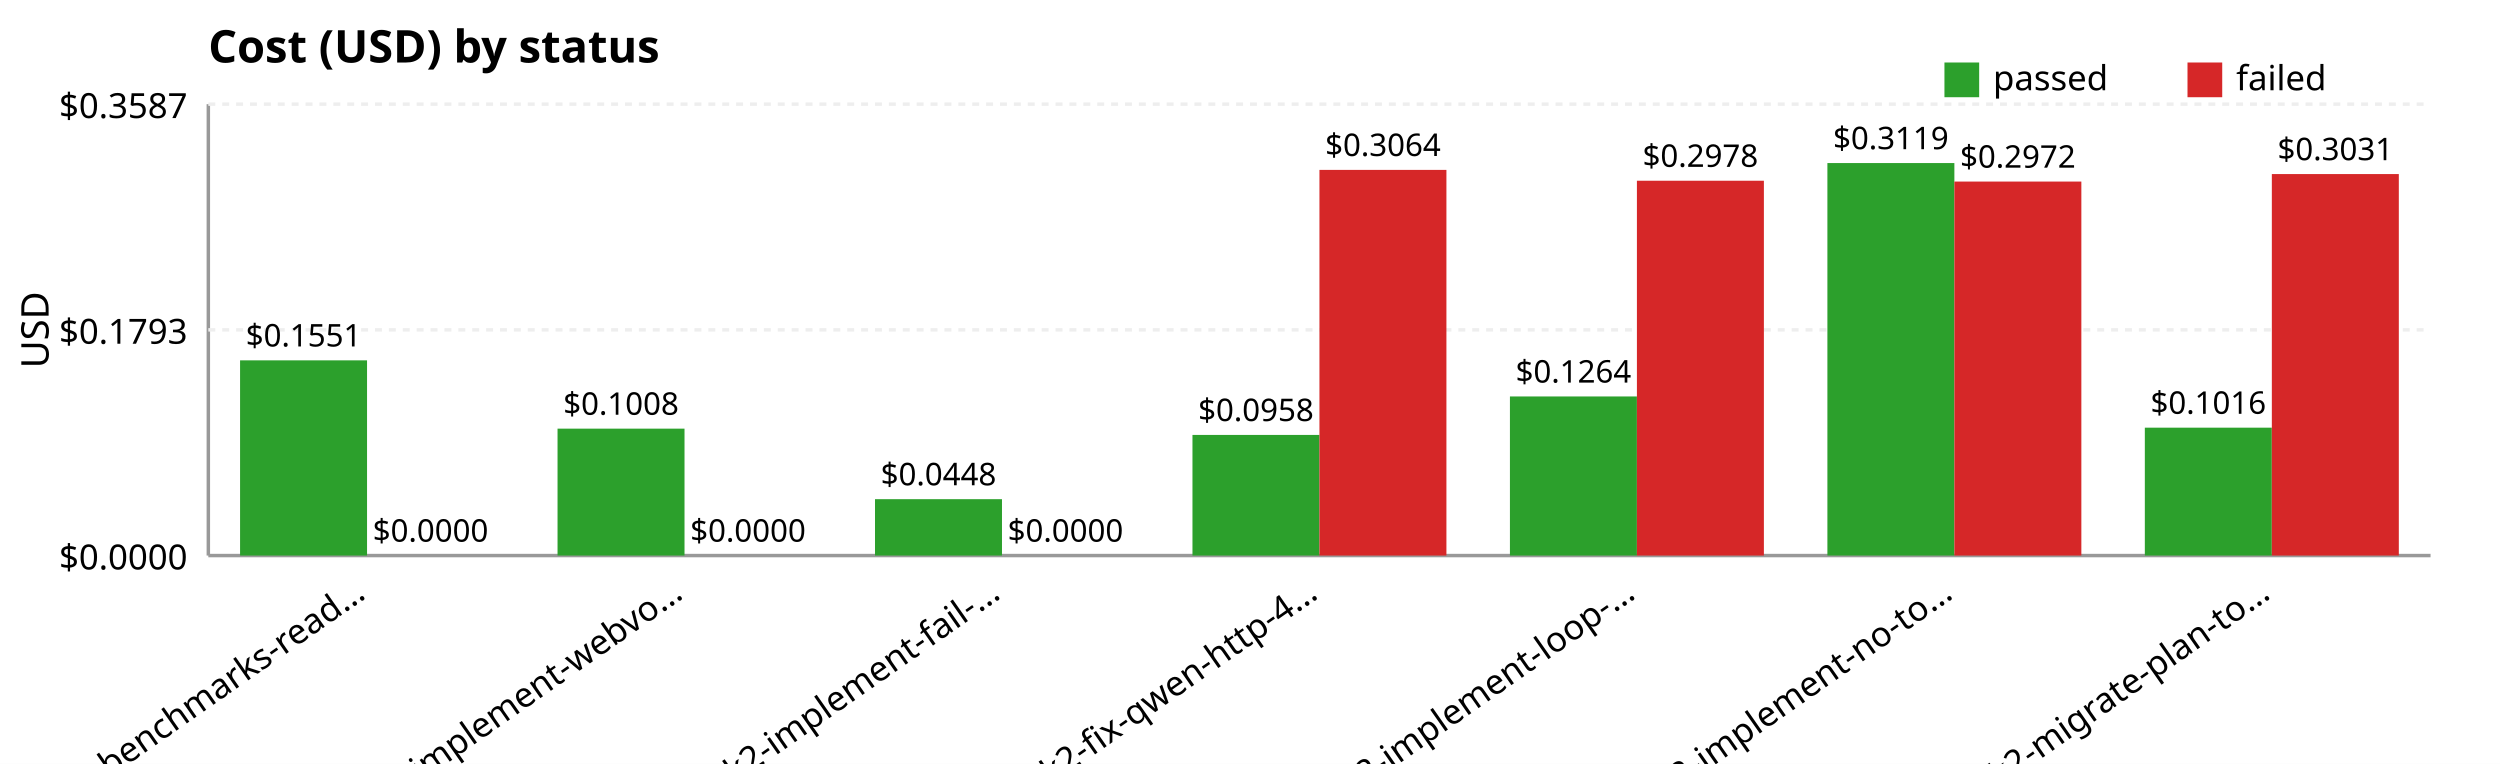
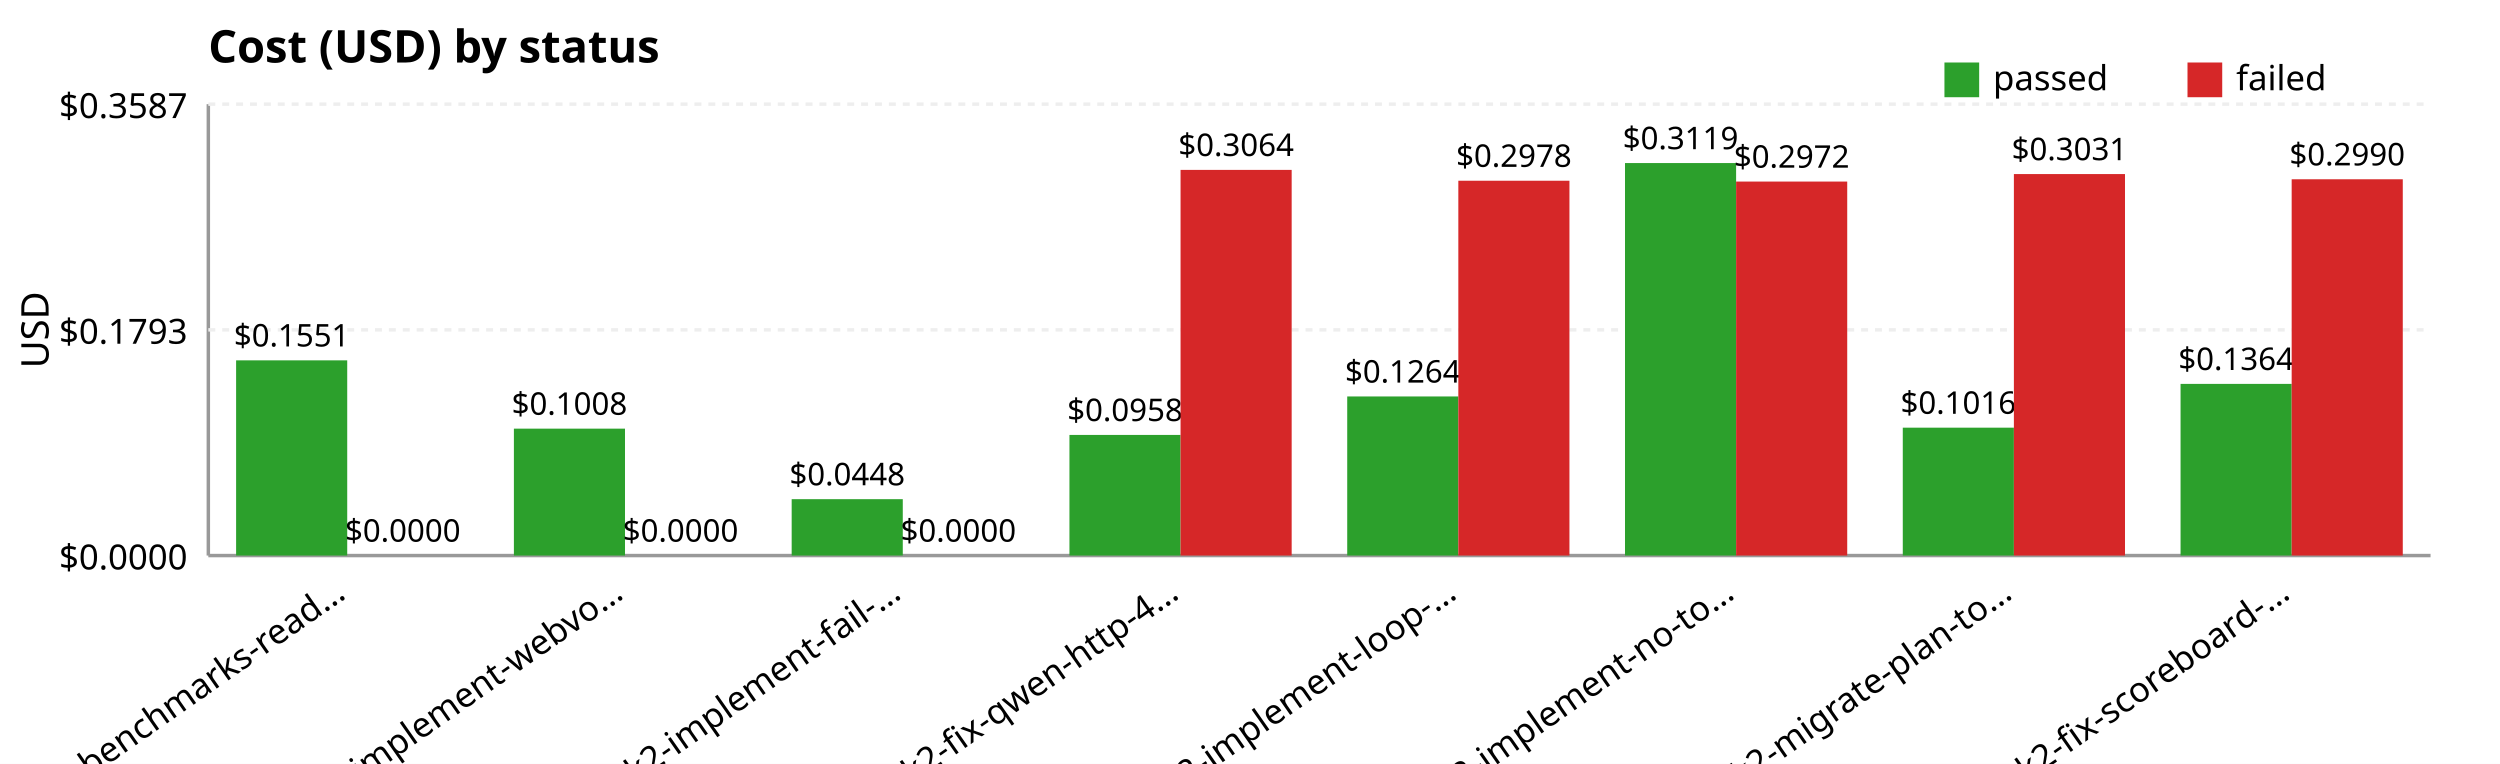
<svg xmlns="http://www.w3.org/2000/svg" viewBox="0 0 720 220" width="720" height="220" font-family="sans-serif">
  <rect width="100%" height="100%" fill="#fff" />
  <text x="60" y="18" font-size="13" font-weight="600">Cost (USD) by status</text>
  <line x1="60" y1="30" x2="60" y2="160" stroke="#999" />
  <line x1="60" y1="160" x2="700" y2="160" stroke="#999" />
  <text x="54" y="164.0" font-size="10" text-anchor="end" fill="#000">$0.0000</text>
  <text x="54" y="99.0" font-size="10" text-anchor="end" fill="#000">$0.1793</text>
  <line x1="60" y1="95.0" x2="700" y2="95.0" stroke="#eee" stroke-dasharray="2,2" />
  <text x="54" y="34.0" font-size="10" text-anchor="end" fill="#000">$0.3587</text>
  <line x1="60" y1="30.0" x2="700" y2="30.0" stroke="#eee" stroke-dasharray="2,2" />
  <text x="14" y="95.0" font-size="11" fill="#000" transform="rotate(-90 14 95.0)" text-anchor="middle">USD</text>
-   <rect x="69.14" y="103.78" width="36.57" height="56.22" fill="#2ca02c" />
-   <text x="87.43" y="99.78" font-size="9" text-anchor="middle" fill="#000">$0.1551</text>
-   <rect x="105.71" y="160.00" width="36.57" height="0.00" fill="#d62728" />
-   <text x="124.00" y="156.00" font-size="9" text-anchor="middle" fill="#000">$0.0000</text>
-   <text x="105.71" y="172" font-size="10" fill="#000" text-anchor="end" transform="rotate(-35 105.71 172)">task2-benchmarks-read…</text>
-   <rect x="160.57" y="123.45" width="36.57" height="36.55" fill="#2ca02c" />
-   <text x="178.86" y="119.45" font-size="9" text-anchor="middle" fill="#000">$0.1008</text>
-   <rect x="197.14" y="160.00" width="36.57" height="0.00" fill="#d62728" />
-   <text x="215.43" y="156.00" font-size="9" text-anchor="middle" fill="#000">$0.0000</text>
-   <text x="197.14" y="172" font-size="10" fill="#000" text-anchor="end" transform="rotate(-35 197.14 172)">task2-implement-webvo…</text>
-   <rect x="252.00" y="143.76" width="36.57" height="16.24" fill="#2ca02c" />
-   <text x="270.29" y="139.76" font-size="9" text-anchor="middle" fill="#000">$0.0448</text>
-   <rect x="288.57" y="160.00" width="36.57" height="0.00" fill="#d62728" />
-   <text x="306.86" y="156.00" font-size="9" text-anchor="middle" fill="#000">$0.0000</text>
-   <text x="288.57" y="172" font-size="10" fill="#000" text-anchor="end" transform="rotate(-35 288.57 172)">task2-implement-fail-…</text>
-   <rect x="343.43" y="125.26" width="36.57" height="34.74" fill="#2ca02c" />
-   <text x="361.71" y="121.26" font-size="9" text-anchor="middle" fill="#000">$0.0958</text>
-   <rect x="380.00" y="48.93" width="36.57" height="111.07" fill="#d62728" />
-   <text x="398.29" y="44.93" font-size="9" text-anchor="middle" fill="#000">$0.3064</text>
-   <text x="380.00" y="172" font-size="10" fill="#000" text-anchor="end" transform="rotate(-35 380.00 172)">task2-fix-qwen-http-4…</text>
-   <rect x="434.86" y="114.18" width="36.57" height="45.82" fill="#2ca02c" />
-   <text x="453.14" y="110.18" font-size="9" text-anchor="middle" fill="#000">$0.1264</text>
-   <rect x="471.43" y="52.05" width="36.57" height="107.95" fill="#d62728" />
-   <text x="489.71" y="48.05" font-size="9" text-anchor="middle" fill="#000">$0.2978</text>
-   <text x="471.43" y="172" font-size="10" fill="#000" text-anchor="end" transform="rotate(-35 471.43 172)">task2-implement-loop-…</text>
-   <rect x="526.29" y="46.96" width="36.57" height="113.04" fill="#2ca02c" />
-   <text x="544.57" y="42.96" font-size="9" text-anchor="middle" fill="#000">$0.3119</text>
-   <rect x="562.86" y="52.29" width="36.57" height="107.71" fill="#d62728" />
-   <text x="581.14" y="48.29" font-size="9" text-anchor="middle" fill="#000">$0.2972</text>
-   <text x="562.86" y="172" font-size="10" fill="#000" text-anchor="end" transform="rotate(-35 562.86 172)">task2-implement-no-to…</text>
-   <rect x="617.71" y="123.17" width="36.57" height="36.83" fill="#2ca02c" />
-   <text x="636.00" y="119.17" font-size="9" text-anchor="middle" fill="#000">$0.1016</text>
-   <rect x="654.29" y="50.13" width="36.57" height="109.87" fill="#d62728" />
-   <text x="672.57" y="46.13" font-size="9" text-anchor="middle" fill="#000">$0.3031</text>
-   <text x="654.29" y="172" font-size="10" fill="#000" text-anchor="end" transform="rotate(-35 654.29 172)">task2-migrate-plan-to…</text>
+   <rect x="68.00" y="103.78" width="32.00" height="56.22" fill="#2ca02c" />
+   <text x="84.00" y="99.78" font-size="9" text-anchor="middle" fill="#000">$0.1551</text>
+   <rect x="100.00" y="160.00" width="32.00" height="0.00" fill="#d62728" />
+   <text x="116.00" y="156.00" font-size="9" text-anchor="middle" fill="#000">$0.0000</text>
+   <text x="100.00" y="172" font-size="10" fill="#000" text-anchor="end" transform="rotate(-35 100.00 172)">task2-benchmarks-read…</text>
+   <rect x="148.00" y="123.45" width="32.00" height="36.55" fill="#2ca02c" />
+   <text x="164.00" y="119.45" font-size="9" text-anchor="middle" fill="#000">$0.1008</text>
+   <rect x="180.00" y="160.00" width="32.00" height="0.00" fill="#d62728" />
+   <text x="196.00" y="156.00" font-size="9" text-anchor="middle" fill="#000">$0.0000</text>
+   <text x="180.00" y="172" font-size="10" fill="#000" text-anchor="end" transform="rotate(-35 180.00 172)">task2-implement-webvo…</text>
+   <rect x="228.00" y="143.76" width="32.00" height="16.24" fill="#2ca02c" />
+   <text x="244.00" y="139.76" font-size="9" text-anchor="middle" fill="#000">$0.0448</text>
+   <rect x="260.00" y="160.00" width="32.00" height="0.00" fill="#d62728" />
+   <text x="276.00" y="156.00" font-size="9" text-anchor="middle" fill="#000">$0.0000</text>
+   <text x="260.00" y="172" font-size="10" fill="#000" text-anchor="end" transform="rotate(-35 260.00 172)">task2-implement-fail-…</text>
+   <rect x="308.00" y="125.26" width="32.00" height="34.74" fill="#2ca02c" />
+   <text x="324.00" y="121.26" font-size="9" text-anchor="middle" fill="#000">$0.0958</text>
+   <rect x="340.00" y="48.93" width="32.00" height="111.07" fill="#d62728" />
+   <text x="356.00" y="44.93" font-size="9" text-anchor="middle" fill="#000">$0.3064</text>
+   <text x="340.00" y="172" font-size="10" fill="#000" text-anchor="end" transform="rotate(-35 340.00 172)">task2-fix-qwen-http-4…</text>
+   <rect x="388.00" y="114.18" width="32.00" height="45.82" fill="#2ca02c" />
+   <text x="404.00" y="110.18" font-size="9" text-anchor="middle" fill="#000">$0.1264</text>
+   <rect x="420.00" y="52.05" width="32.00" height="107.95" fill="#d62728" />
+   <text x="436.00" y="48.05" font-size="9" text-anchor="middle" fill="#000">$0.2978</text>
+   <text x="420.00" y="172" font-size="10" fill="#000" text-anchor="end" transform="rotate(-35 420.00 172)">task2-implement-loop-…</text>
+   <rect x="468.00" y="46.96" width="32.00" height="113.04" fill="#2ca02c" />
+   <text x="484.00" y="42.96" font-size="9" text-anchor="middle" fill="#000">$0.3119</text>
+   <rect x="500.00" y="52.29" width="32.00" height="107.71" fill="#d62728" />
+   <text x="516.00" y="48.29" font-size="9" text-anchor="middle" fill="#000">$0.2972</text>
+   <text x="500.00" y="172" font-size="10" fill="#000" text-anchor="end" transform="rotate(-35 500.00 172)">task2-implement-no-to…</text>
+   <rect x="548.00" y="123.17" width="32.00" height="36.83" fill="#2ca02c" />
+   <text x="564.00" y="119.17" font-size="9" text-anchor="middle" fill="#000">$0.1016</text>
+   <rect x="580.00" y="50.13" width="32.00" height="109.87" fill="#d62728" />
+   <text x="596.00" y="46.13" font-size="9" text-anchor="middle" fill="#000">$0.3031</text>
+   <text x="580.00" y="172" font-size="10" fill="#000" text-anchor="end" transform="rotate(-35 580.00 172)">task2-migrate-plan-to…</text>
+   <rect x="628.00" y="110.56" width="32.00" height="49.44" fill="#2ca02c" />
+   <text x="644.00" y="106.56" font-size="9" text-anchor="middle" fill="#000">$0.1364</text>
+   <rect x="660.00" y="51.63" width="32.00" height="108.37" fill="#d62728" />
+   <text x="676.00" y="47.63" font-size="9" text-anchor="middle" fill="#000">$0.2990</text>
+   <text x="660.00" y="172" font-size="10" fill="#000" text-anchor="end" transform="rotate(-35 660.00 172)">task2-fix-scoreboard-…</text>
  <rect x="560" y="18" width="10" height="10" fill="#2ca02c" />
  <text x="574" y="26" font-size="10" fill="#000">passed</text>
  <rect x="630" y="18" width="10" height="10" fill="#d62728" />
  <text x="644" y="26" font-size="10" fill="#000">failed</text>
</svg>
